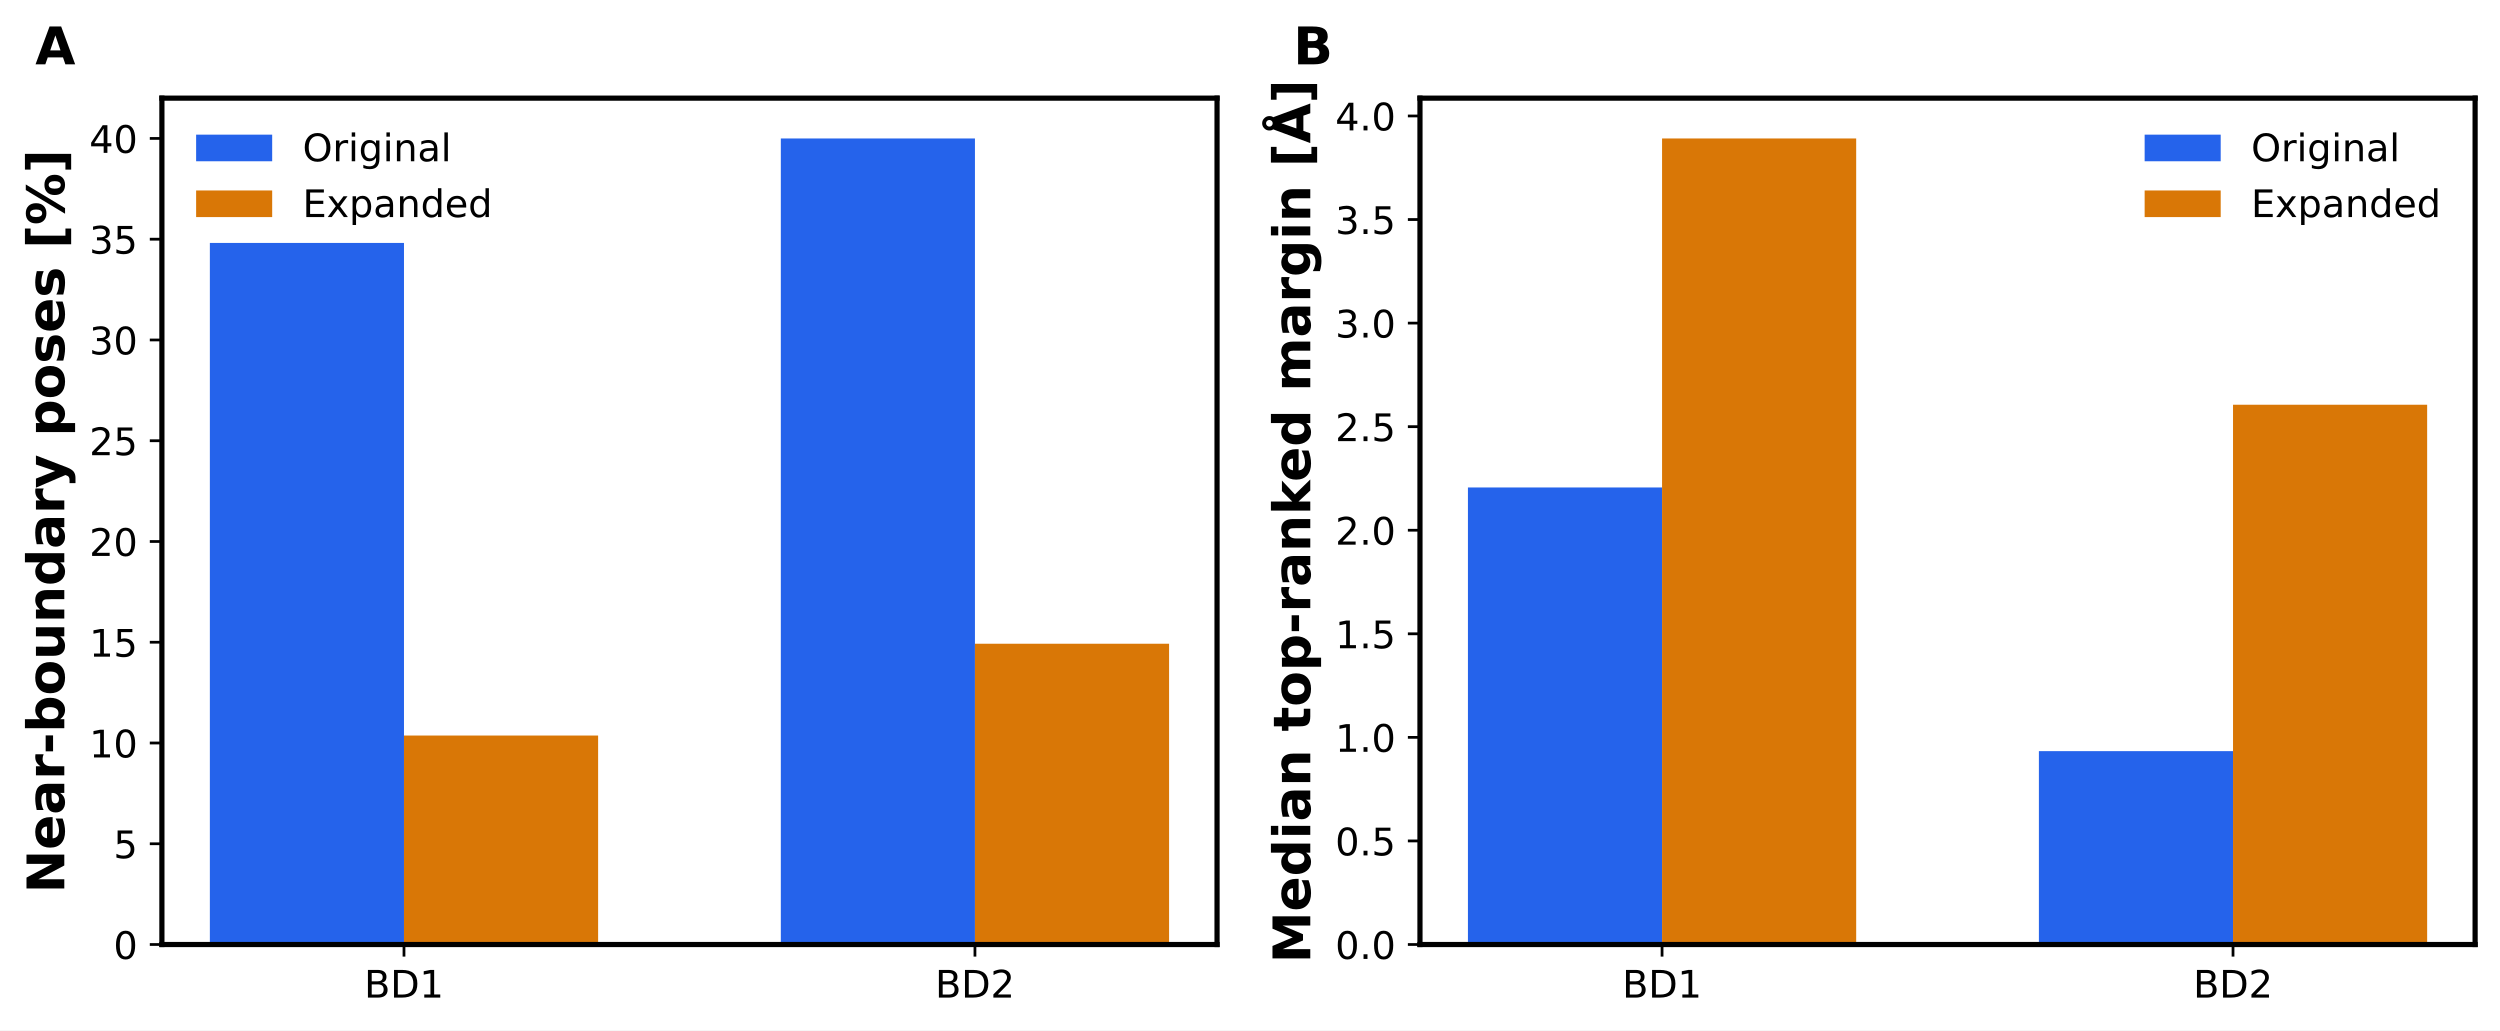
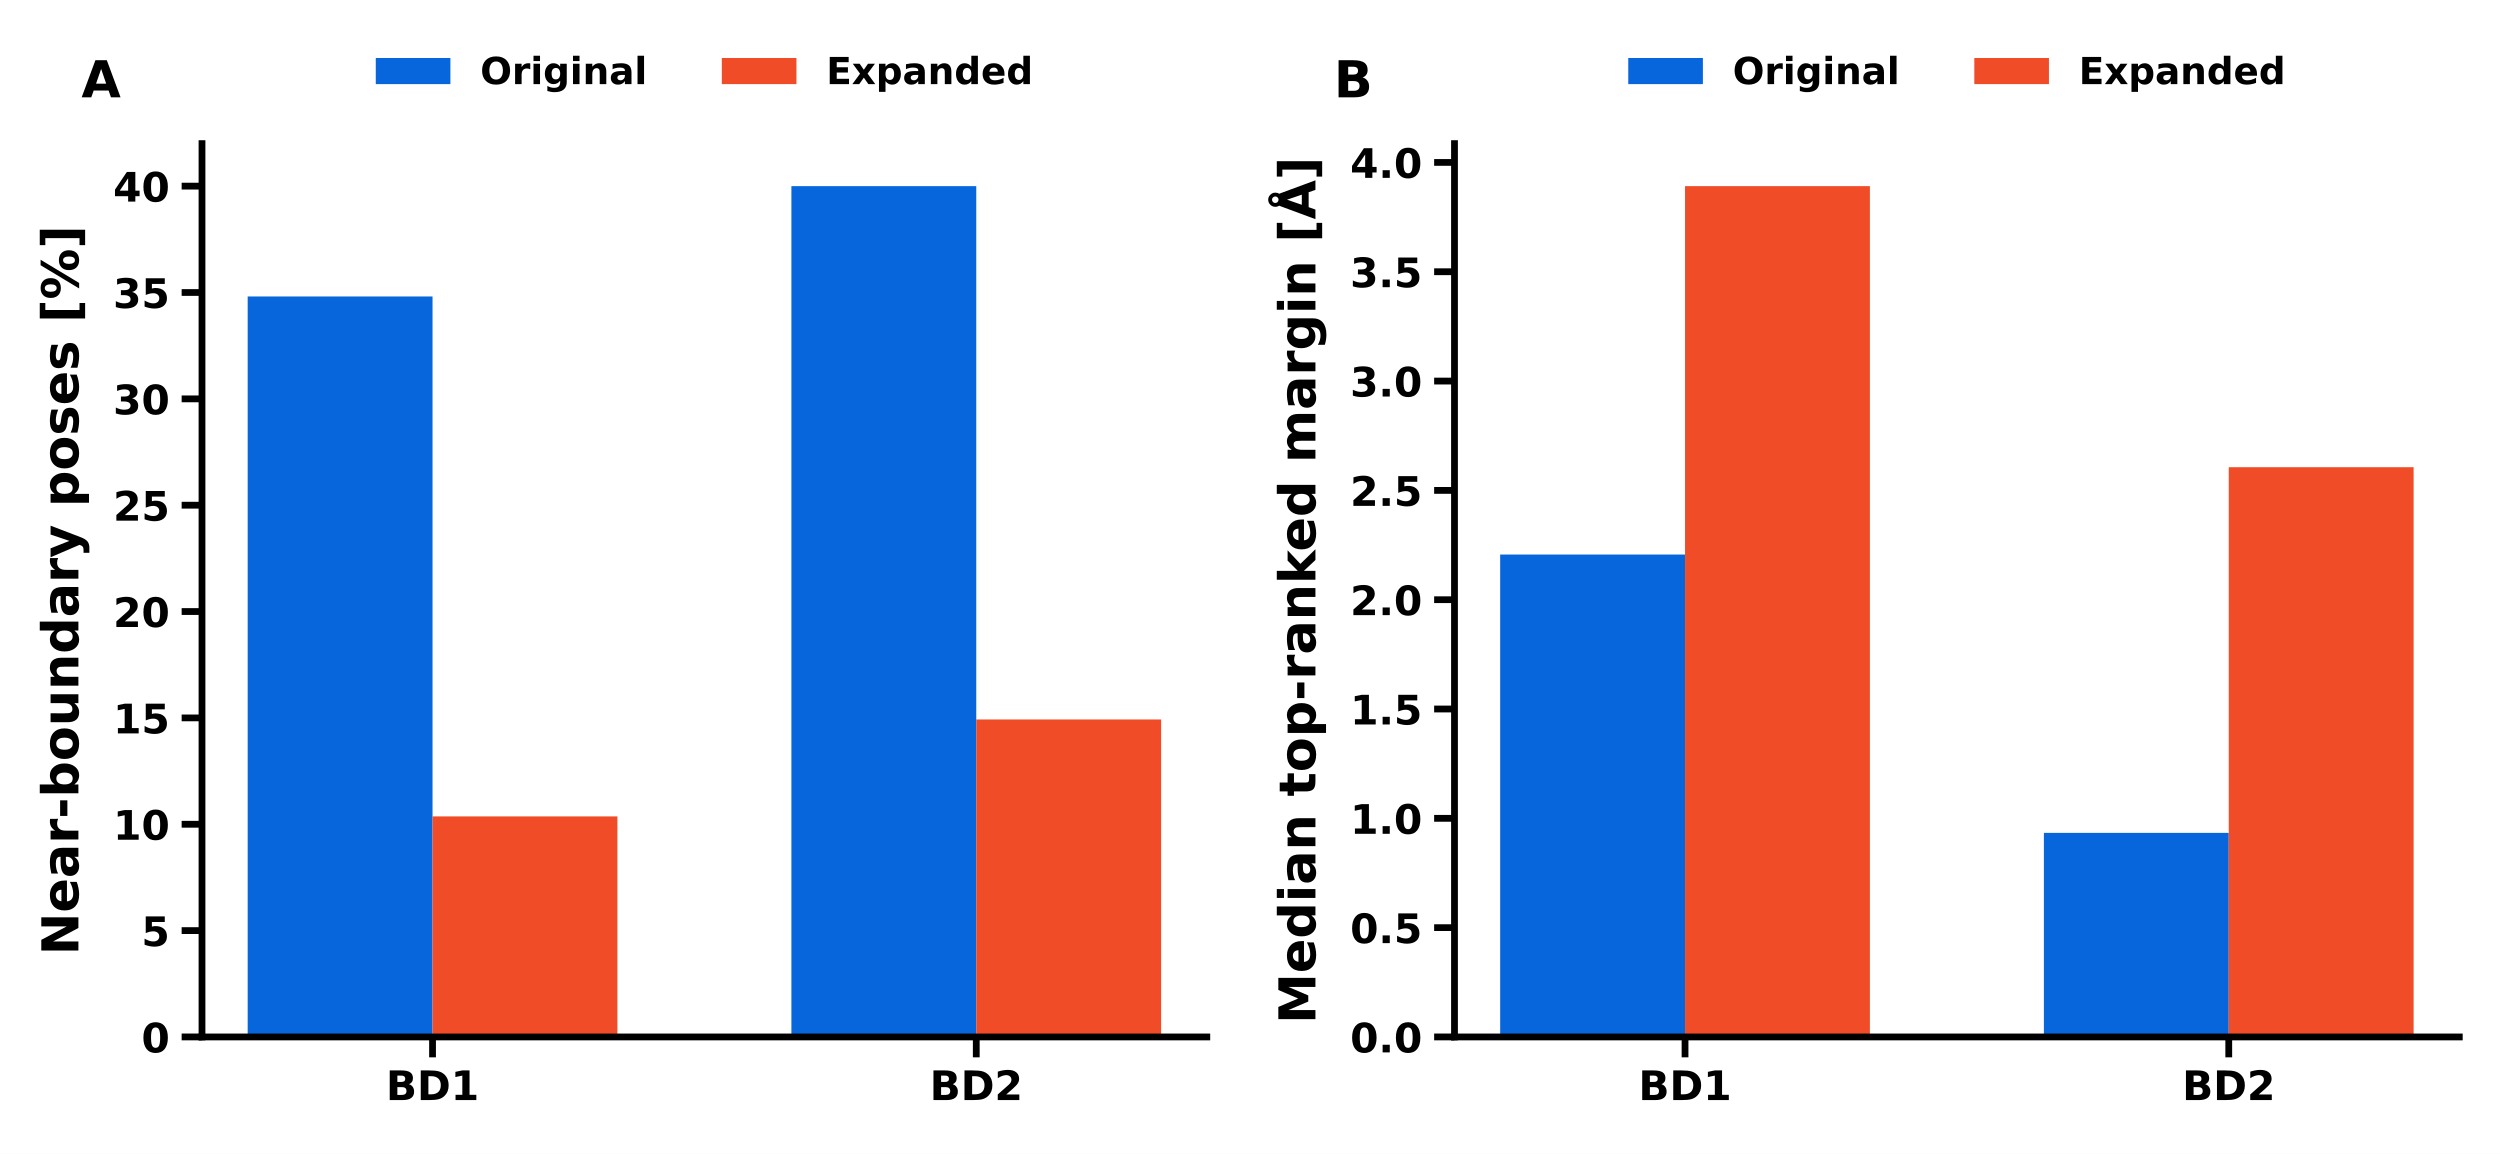
- <svg xmlns="http://www.w3.org/2000/svg" xmlns:xlink="http://www.w3.org/1999/xlink" width="723.162pt" height="298.061pt" viewBox="0 0 723.162 298.061" version="1.1">
+ <svg xmlns="http://www.w3.org/2000/svg" xmlns:xlink="http://www.w3.org/1999/xlink" width="737.008pt" height="340.157pt" viewBox="0 0 737.008 340.157" version="1.1">
  <defs>
    <style type="text/css">*{stroke-linejoin: round; stroke-linecap: butt}</style>
  </defs>
  <g id="figure_1">
    <g id="patch_1">
-       <path d="M 0 298.061  L 723.162 298.061  L 723.162 0  L 0 0  z " style="fill: #ffffff" />
+       <path d="M 0 340.157  L 737.008 340.157  L 737.008 0  L 0 0  z " style="fill: #ffffff" />
    </g>
    <g id="axes_1">
      <g id="patch_2">
-         <path d="M 46.832 273.215  L 352.047 273.215  L 352.047 28.391  L 46.832 28.391  z " style="fill: #ffffff" />
+         <path d="M 59.55 305.697  L 355.769 305.697  L 355.769 42.338  L 59.55 42.338  z " style="fill: #ffffff" />
      </g>
      <g id="patch_3">
-         <path d="M 60.705 273.215  L 116.86 273.215  L 116.86 70.274  L 60.705 70.274  z " clip-path="url(#pecf77f68ff)" style="fill: #2563eb" />
+         <path d="M 73.014 305.697  L 127.514 305.697  L 127.514 87.393  L 73.014 87.393  z " clip-path="url(#p583eabe3ab)" style="fill: #0866dd" />
      </g>
      <g id="patch_4">
-         <path d="M 225.865 273.215  L 282.019 273.215  L 282.019 40.049  L 225.865 40.049  z " clip-path="url(#pecf77f68ff)" style="fill: #2563eb" />
+         <path d="M 233.306 305.697  L 287.805 305.697  L 287.805 54.879  L 233.306 54.879  z " clip-path="url(#p583eabe3ab)" style="fill: #0866dd" />
      </g>
      <g id="patch_5">
-         <path d="M 116.86 273.215  L 173.014 273.215  L 173.014 212.764  L 116.86 212.764  z " clip-path="url(#pecf77f68ff)" style="fill: #d97706" />
+         <path d="M 127.514 305.697  L 182.013 305.697  L 182.013 240.671  L 127.514 240.671  z " clip-path="url(#p583eabe3ab)" style="fill: #f04c28" />
      </g>
      <g id="patch_6">
-         <path d="M 282.019 273.215  L 338.173 273.215  L 338.173 186.213  L 282.019 186.213  z " clip-path="url(#pecf77f68ff)" style="fill: #d97706" />
+         <path d="M 287.805 305.697  L 342.304 305.697  L 342.304 212.109  L 287.805 212.109  z " clip-path="url(#p583eabe3ab)" style="fill: #f04c28" />
      </g>
      <g id="matplotlib.axis_1">
        <g id="xtick_1">
          <g id="line2d_1">
            <defs>
-               <path id="m5eeada093e" d="M 0 0  L 0 3.5  " style="stroke: #000000; stroke-width: 0.8" />
+               <path id="m8e71946337" d="M 0 0  L 0 6  " style="stroke: #000000; stroke-width: 2" />
            </defs>
            <g>
-               <use xlink:href="#m5eeada093e" x="116.86" y="273.215" style="stroke: #000000; stroke-width: 0.8" />
+               <use xlink:href="#m8e71946337" x="127.514" y="305.697" style="stroke: #000000; stroke-width: 2" />
            </g>
          </g>
          <g id="text_1">
-             <text style="font-size: 11px; font-family: 'DejaVu Sans'; text-anchor: middle" x="116.86" y="288.573" transform="rotate(-0 116.8596 288.5732)">BD1</text>
+             <text style="font-weight: 700; font-size: 12px; font-family: 'DejaVu Sans'; text-anchor: middle" x="127.514" y="324.316" transform="rotate(-0 127.5137 324.3156)">BD1</text>
          </g>
        </g>
        <g id="xtick_2">
          <g id="line2d_2">
            <g>
-               <use xlink:href="#m5eeada093e" x="282.019" y="273.215" style="stroke: #000000; stroke-width: 0.8" />
+               <use xlink:href="#m8e71946337" x="287.805" y="305.697" style="stroke: #000000; stroke-width: 2" />
            </g>
          </g>
          <g id="text_2">
-             <text style="font-size: 11px; font-family: 'DejaVu Sans'; text-anchor: middle" x="282.019" y="288.573" transform="rotate(-0 282.0192 288.5732)">BD2</text>
+             <text style="font-weight: 700; font-size: 12px; font-family: 'DejaVu Sans'; text-anchor: middle" x="287.805" y="324.316" transform="rotate(-0 287.8053 324.3156)">BD2</text>
          </g>
        </g>
      </g>
      <g id="matplotlib.axis_2">
        <g id="ytick_1">
          <g id="line2d_3">
            <defs>
-               <path id="m5e3b6353e1" d="M 0 0  L -3.5 0  " style="stroke: #000000; stroke-width: 0.8" />
+               <path id="m35de0101f8" d="M 0 0  L -6 0  " style="stroke: #000000; stroke-width: 2" />
            </defs>
            <g>
-               <use xlink:href="#m5e3b6353e1" x="46.832" y="273.215" style="stroke: #000000; stroke-width: 0.8" />
+               <use xlink:href="#m35de0101f8" x="59.55" y="305.697" style="stroke: #000000; stroke-width: 2" />
            </g>
          </g>
          <g id="text_3">
-             <text style="font-size: 11px; font-family: 'DejaVu Sans'; text-anchor: end" x="39.832" y="277.394" transform="rotate(-0 39.83187 277.3941)">0</text>
+             <text style="font-weight: 700; font-size: 12px; font-family: 'DejaVu Sans'; text-anchor: end" x="50.05" y="310.257" transform="rotate(-0 50.05 310.2565)">0</text>
          </g>
        </g>
        <g id="ytick_2">
          <g id="line2d_4">
            <g>
-               <use xlink:href="#m5e3b6353e1" x="46.832" y="244.069" style="stroke: #000000; stroke-width: 0.8" />
+               <use xlink:href="#m35de0101f8" x="59.55" y="274.345" style="stroke: #000000; stroke-width: 2" />
            </g>
          </g>
          <g id="text_4">
-             <text style="font-size: 11px; font-family: 'DejaVu Sans'; text-anchor: end" x="39.832" y="248.248" transform="rotate(-0 39.83187 248.2483)">5</text>
+             <text style="font-weight: 700; font-size: 12px; font-family: 'DejaVu Sans'; text-anchor: end" x="50.05" y="278.904" transform="rotate(-0 50.05 278.9043)">5</text>
          </g>
        </g>
        <g id="ytick_3">
          <g id="line2d_5">
            <g>
-               <use xlink:href="#m5e3b6353e1" x="46.832" y="214.923" style="stroke: #000000; stroke-width: 0.8" />
+               <use xlink:href="#m35de0101f8" x="59.55" y="242.993" style="stroke: #000000; stroke-width: 2" />
            </g>
          </g>
          <g id="text_5">
-             <text style="font-size: 11px; font-family: 'DejaVu Sans'; text-anchor: end" x="39.832" y="219.103" transform="rotate(-0 39.83187 219.1026)">10</text>
+             <text style="font-weight: 700; font-size: 12px; font-family: 'DejaVu Sans'; text-anchor: end" x="50.05" y="247.552" transform="rotate(-0 50.05 247.552)">10</text>
          </g>
        </g>
        <g id="ytick_4">
          <g id="line2d_6">
            <g>
-               <use xlink:href="#m5e3b6353e1" x="46.832" y="185.778" style="stroke: #000000; stroke-width: 0.8" />
+               <use xlink:href="#m35de0101f8" x="59.55" y="211.641" style="stroke: #000000; stroke-width: 2" />
            </g>
          </g>
          <g id="text_6">
-             <text style="font-size: 11px; font-family: 'DejaVu Sans'; text-anchor: end" x="39.832" y="189.957" transform="rotate(-0 39.83187 189.9568)">15</text>
+             <text style="font-weight: 700; font-size: 12px; font-family: 'DejaVu Sans'; text-anchor: end" x="50.05" y="216.2" transform="rotate(-0 50.05 216.1997)">15</text>
          </g>
        </g>
        <g id="ytick_5">
          <g id="line2d_7">
            <g>
-               <use xlink:href="#m5e3b6353e1" x="46.832" y="156.632" style="stroke: #000000; stroke-width: 0.8" />
+               <use xlink:href="#m35de0101f8" x="59.55" y="180.288" style="stroke: #000000; stroke-width: 2" />
            </g>
          </g>
          <g id="text_7">
-             <text style="font-size: 11px; font-family: 'DejaVu Sans'; text-anchor: end" x="39.832" y="160.811" transform="rotate(-0 39.83187 160.8111)">20</text>
+             <text style="font-weight: 700; font-size: 12px; font-family: 'DejaVu Sans'; text-anchor: end" x="50.05" y="184.847" transform="rotate(-0 50.05 184.8475)">20</text>
          </g>
        </g>
        <g id="ytick_6">
          <g id="line2d_8">
            <g>
-               <use xlink:href="#m5e3b6353e1" x="46.832" y="127.486" style="stroke: #000000; stroke-width: 0.8" />
+               <use xlink:href="#m35de0101f8" x="59.55" y="148.936" style="stroke: #000000; stroke-width: 2" />
            </g>
          </g>
          <g id="text_8">
-             <text style="font-size: 11px; font-family: 'DejaVu Sans'; text-anchor: end" x="39.832" y="131.665" transform="rotate(-0 39.83187 131.6653)">25</text>
+             <text style="font-weight: 700; font-size: 12px; font-family: 'DejaVu Sans'; text-anchor: end" x="50.05" y="153.495" transform="rotate(-0 50.05 153.4952)">25</text>
          </g>
        </g>
        <g id="ytick_7">
          <g id="line2d_9">
            <g>
-               <use xlink:href="#m5e3b6353e1" x="46.832" y="98.34" style="stroke: #000000; stroke-width: 0.8" />
+               <use xlink:href="#m35de0101f8" x="59.55" y="117.584" style="stroke: #000000; stroke-width: 2" />
            </g>
          </g>
          <g id="text_9">
-             <text style="font-size: 11px; font-family: 'DejaVu Sans'; text-anchor: end" x="39.832" y="102.52" transform="rotate(-0 39.83187 102.5196)">30</text>
+             <text style="font-weight: 700; font-size: 12px; font-family: 'DejaVu Sans'; text-anchor: end" x="50.05" y="122.143" transform="rotate(-0 50.05 122.1429)">30</text>
          </g>
        </g>
        <g id="ytick_8">
          <g id="line2d_10">
            <g>
-               <use xlink:href="#m5e3b6353e1" x="46.832" y="69.195" style="stroke: #000000; stroke-width: 0.8" />
+               <use xlink:href="#m35de0101f8" x="59.55" y="86.232" style="stroke: #000000; stroke-width: 2" />
            </g>
          </g>
          <g id="text_10">
-             <text style="font-size: 11px; font-family: 'DejaVu Sans'; text-anchor: end" x="39.832" y="73.374" transform="rotate(-0 39.83187 73.37382)">35</text>
+             <text style="font-weight: 700; font-size: 12px; font-family: 'DejaVu Sans'; text-anchor: end" x="50.05" y="90.791" transform="rotate(-0 50.05 90.79066)">35</text>
          </g>
        </g>
        <g id="ytick_9">
          <g id="line2d_11">
            <g>
-               <use xlink:href="#m5e3b6353e1" x="46.832" y="40.049" style="stroke: #000000; stroke-width: 0.8" />
+               <use xlink:href="#m35de0101f8" x="59.55" y="54.879" style="stroke: #000000; stroke-width: 2" />
            </g>
          </g>
          <g id="text_11">
-             <text style="font-size: 11px; font-family: 'DejaVu Sans'; text-anchor: end" x="39.832" y="44.228" transform="rotate(-0 39.83187 44.22807)">40</text>
+             <text style="font-weight: 700; font-size: 12px; font-family: 'DejaVu Sans'; text-anchor: end" x="50.05" y="59.438" transform="rotate(-0 50.05 59.43839)">40</text>
          </g>
        </g>
        <g id="text_12">
-           <text style="font-weight: 700; font-size: 15px; font-family: 'DejaVu Sans'; text-anchor: middle" x="18.598" y="150.803" transform="rotate(-90 18.59766 150.8028)">Near-boundary poses [%]</text>
+           <text style="font-weight: 700; font-size: 15px; font-family: 'DejaVu Sans'; text-anchor: middle" x="23.115" y="174.018" transform="rotate(-90 23.11453 174.018)">Near-boundary poses [%]</text>
        </g>
      </g>
      <g id="patch_7">
-         <path d="M 46.832 273.215  L 46.832 28.391  " style="fill: none; stroke: #000000; stroke-width: 1.5; stroke-linejoin: miter; stroke-linecap: square" />
+         <path d="M 59.55 305.697  L 59.55 42.338  " style="fill: none; stroke: #000000; stroke-width: 2; stroke-linejoin: miter; stroke-linecap: square" />
      </g>
      <g id="patch_8">
-         <path d="M 352.047 273.215  L 352.047 28.391  " style="fill: none; stroke: #000000; stroke-width: 1.5; stroke-linejoin: miter; stroke-linecap: square" />
-       </g>
-       <g id="patch_9">
-         <path d="M 46.832 273.215  L 352.047 273.215  " style="fill: none; stroke: #000000; stroke-width: 1.5; stroke-linejoin: miter; stroke-linecap: square" />
-       </g>
-       <g id="patch_10">
-         <path d="M 46.832 28.391  L 352.047 28.391  " style="fill: none; stroke: #000000; stroke-width: 1.5; stroke-linejoin: miter; stroke-linecap: square" />
+         <path d="M 59.55 305.697  L 355.769 305.697  " style="fill: none; stroke: #000000; stroke-width: 2; stroke-linejoin: miter; stroke-linecap: square" />
      </g>
      <g id="text_13">
-         <text style="font-weight: 700; font-size: 15px; font-family: 'DejaVu Sans'; text-anchor: start" x="10.206" y="18.598" transform="rotate(-0 10.20608 18.59766)">A</text>
+         <text style="font-weight: 700; font-size: 15px; font-family: 'DejaVu Sans'; text-anchor: start" x="24.004" y="28.685" transform="rotate(-0 24.00373 28.68453)">A</text>
      </g>
      <g id="legend_1">
-         <g id="patch_11">
-           <path d="M 56.732 46.649  L 78.732 46.649  L 78.732 38.949  L 56.732 38.949  z " style="fill: #2563eb" />
+         <g id="patch_9">
+           <path d="M 110.779 24.798  L 132.779 24.798  L 132.779 17.098  L 110.779 17.098  z " style="fill: #0866dd" />
        </g>
        <g id="text_14">
-           <text style="font-size: 11px; font-family: 'DejaVu Sans'; text-anchor: start" x="87.532" y="46.649" transform="rotate(-0 87.53187 46.64891)">Original</text>
-         </g>
-         <g id="patch_12">
-           <path d="M 56.732 62.795  L 78.732 62.795  L 78.732 55.095  L 56.732 55.095  z " style="fill: #d97706" />
+           <text style="font-weight: 700; font-size: 11px; font-family: 'DejaVu Sans'; text-anchor: start" x="141.579" y="24.798" transform="rotate(-0 141.5787 24.79765)">Original</text>
+         </g>
+         <g id="patch_10">
+           <path d="M 212.795 24.798  L 234.795 24.798  L 234.795 17.098  L 212.795 17.098  z " style="fill: #f04c28" />
        </g>
        <g id="text_15">
-           <text style="font-size: 11px; font-family: 'DejaVu Sans'; text-anchor: start" x="87.532" y="62.795" transform="rotate(-0 87.53187 62.79485)">Expanded</text>
+           <text style="font-weight: 700; font-size: 11px; font-family: 'DejaVu Sans'; text-anchor: start" x="243.595" y="24.798" transform="rotate(-0 243.5951 24.79765)">Expanded</text>
        </g>
      </g>
    </g>
    <g id="axes_2">
+       <g id="patch_11">
+         <path d="M 428.789 305.697  L 725.008 305.697  L 725.008 42.338  L 428.789 42.338  z " style="fill: #ffffff" />
+       </g>
+       <g id="patch_12">
+         <path d="M 442.253 305.697  L 496.753 305.697  L 496.753 163.482  L 442.253 163.482  z " clip-path="url(#p6b3bb23ab2)" style="fill: #0866dd" />
+       </g>
      <g id="patch_13">
-         <path d="M 410.747 273.215  L 715.962 273.215  L 715.962 28.391  L 410.747 28.391  z " style="fill: #ffffff" />
+         <path d="M 602.545 305.697  L 657.044 305.697  L 657.044 245.531  L 602.545 245.531  z " clip-path="url(#p6b3bb23ab2)" style="fill: #0866dd" />
      </g>
      <g id="patch_14">
-         <path d="M 424.62 273.215  L 480.775 273.215  L 480.775 141.009  L 424.62 141.009  z " clip-path="url(#pf5c507e324)" style="fill: #2563eb" />
+         <path d="M 496.753 305.697  L 551.252 305.697  L 551.252 54.879  L 496.753 54.879  z " clip-path="url(#p6b3bb23ab2)" style="fill: #f04c28" />
      </g>
      <g id="patch_15">
-         <path d="M 589.78 273.215  L 645.934 273.215  L 645.934 217.283  L 589.78 217.283  z " clip-path="url(#pf5c507e324)" style="fill: #2563eb" />
-       </g>
-       <g id="patch_16">
-         <path d="M 480.775 273.215  L 536.929 273.215  L 536.929 40.049  L 480.775 40.049  z " clip-path="url(#pf5c507e324)" style="fill: #d97706" />
-       </g>
-       <g id="patch_17">
-         <path d="M 645.934 273.215  L 702.088 273.215  L 702.088 117.072  L 645.934 117.072  z " clip-path="url(#pf5c507e324)" style="fill: #d97706" />
+         <path d="M 657.044 305.697  L 711.543 305.697  L 711.543 137.733  L 657.044 137.733  z " clip-path="url(#p6b3bb23ab2)" style="fill: #f04c28" />
      </g>
      <g id="matplotlib.axis_3">
        <g id="xtick_3">
          <g id="line2d_12">
            <g>
-               <use xlink:href="#m5eeada093e" x="480.775" y="273.215" style="stroke: #000000; stroke-width: 0.8" />
+               <use xlink:href="#m8e71946337" x="496.753" y="305.697" style="stroke: #000000; stroke-width: 2" />
            </g>
          </g>
          <g id="text_16">
-             <text style="font-size: 11px; font-family: 'DejaVu Sans'; text-anchor: middle" x="480.775" y="288.573" transform="rotate(-0 480.7746 288.5732)">BD1</text>
+             <text style="font-weight: 700; font-size: 12px; font-family: 'DejaVu Sans'; text-anchor: middle" x="496.753" y="324.316" transform="rotate(-0 496.7526 324.3156)">BD1</text>
          </g>
        </g>
        <g id="xtick_4">
          <g id="line2d_13">
            <g>
-               <use xlink:href="#m5eeada093e" x="645.934" y="273.215" style="stroke: #000000; stroke-width: 0.8" />
+               <use xlink:href="#m8e71946337" x="657.044" y="305.697" style="stroke: #000000; stroke-width: 2" />
            </g>
          </g>
          <g id="text_17">
-             <text style="font-size: 11px; font-family: 'DejaVu Sans'; text-anchor: middle" x="645.934" y="288.573" transform="rotate(-0 645.9342 288.5732)">BD2</text>
+             <text style="font-weight: 700; font-size: 12px; font-family: 'DejaVu Sans'; text-anchor: middle" x="657.044" y="324.316" transform="rotate(-0 657.0442 324.3156)">BD2</text>
          </g>
        </g>
      </g>
      <g id="matplotlib.axis_4">
        <g id="ytick_10">
          <g id="line2d_14">
            <g>
-               <use xlink:href="#m5e3b6353e1" x="410.747" y="273.215" style="stroke: #000000; stroke-width: 0.8" />
+               <use xlink:href="#m35de0101f8" x="428.789" y="305.697" style="stroke: #000000; stroke-width: 2" />
            </g>
          </g>
          <g id="text_18">
-             <text style="font-size: 11px; font-family: 'DejaVu Sans'; text-anchor: end" x="403.747" y="277.394" transform="rotate(-0 403.7469 277.3941)">0.0</text>
+             <text style="font-weight: 700; font-size: 12px; font-family: 'DejaVu Sans'; text-anchor: end" x="419.289" y="310.257" transform="rotate(-0 419.2889 310.2565)">0.0</text>
          </g>
        </g>
        <g id="ytick_11">
          <g id="line2d_15">
            <g>
-               <use xlink:href="#m5e3b6353e1" x="410.747" y="243.257" style="stroke: #000000; stroke-width: 0.8" />
+               <use xlink:href="#m35de0101f8" x="428.789" y="273.471" style="stroke: #000000; stroke-width: 2" />
            </g>
          </g>
          <g id="text_19">
-             <text style="font-size: 11px; font-family: 'DejaVu Sans'; text-anchor: end" x="403.747" y="247.436" transform="rotate(-0 403.7469 247.4357)">0.5</text>
+             <text style="font-weight: 700; font-size: 12px; font-family: 'DejaVu Sans'; text-anchor: end" x="419.289" y="278.03" transform="rotate(-0 419.2889 278.0301)">0.5</text>
          </g>
        </g>
        <g id="ytick_12">
          <g id="line2d_16">
            <g>
-               <use xlink:href="#m5e3b6353e1" x="410.747" y="213.298" style="stroke: #000000; stroke-width: 0.8" />
+               <use xlink:href="#m35de0101f8" x="428.789" y="241.245" style="stroke: #000000; stroke-width: 2" />
            </g>
          </g>
          <g id="text_20">
-             <text style="font-size: 11px; font-family: 'DejaVu Sans'; text-anchor: end" x="403.747" y="217.477" transform="rotate(-0 403.7469 217.4773)">1.0</text>
+             <text style="font-weight: 700; font-size: 12px; font-family: 'DejaVu Sans'; text-anchor: end" x="419.289" y="245.804" transform="rotate(-0 419.2889 245.8037)">1.0</text>
          </g>
        </g>
        <g id="ytick_13">
          <g id="line2d_17">
            <g>
-               <use xlink:href="#m5e3b6353e1" x="410.747" y="183.34" style="stroke: #000000; stroke-width: 0.8" />
+               <use xlink:href="#m35de0101f8" x="428.789" y="209.018" style="stroke: #000000; stroke-width: 2" />
            </g>
          </g>
          <g id="text_21">
-             <text style="font-size: 11px; font-family: 'DejaVu Sans'; text-anchor: end" x="403.747" y="187.519" transform="rotate(-0 403.7469 187.519)">1.5</text>
+             <text style="font-weight: 700; font-size: 12px; font-family: 'DejaVu Sans'; text-anchor: end" x="419.289" y="213.577" transform="rotate(-0 419.2889 213.5773)">1.5</text>
          </g>
        </g>
        <g id="ytick_14">
          <g id="line2d_18">
            <g>
-               <use xlink:href="#m5e3b6353e1" x="410.747" y="153.381" style="stroke: #000000; stroke-width: 0.8" />
+               <use xlink:href="#m35de0101f8" x="428.789" y="176.792" style="stroke: #000000; stroke-width: 2" />
            </g>
          </g>
          <g id="text_22">
-             <text style="font-size: 11px; font-family: 'DejaVu Sans'; text-anchor: end" x="403.747" y="157.561" transform="rotate(-0 403.7469 157.5606)">2.0</text>
+             <text style="font-weight: 700; font-size: 12px; font-family: 'DejaVu Sans'; text-anchor: end" x="419.289" y="181.351" transform="rotate(-0 419.2889 181.3509)">2.0</text>
          </g>
        </g>
        <g id="ytick_15">
          <g id="line2d_19">
            <g>
-               <use xlink:href="#m5e3b6353e1" x="410.747" y="123.423" style="stroke: #000000; stroke-width: 0.8" />
+               <use xlink:href="#m35de0101f8" x="428.789" y="144.565" style="stroke: #000000; stroke-width: 2" />
            </g>
          </g>
          <g id="text_23">
-             <text style="font-size: 11px; font-family: 'DejaVu Sans'; text-anchor: end" x="403.747" y="127.602" transform="rotate(-0 403.7469 127.6022)">2.5</text>
+             <text style="font-weight: 700; font-size: 12px; font-family: 'DejaVu Sans'; text-anchor: end" x="419.289" y="149.124" transform="rotate(-0 419.2889 149.1245)">2.5</text>
          </g>
        </g>
        <g id="ytick_16">
          <g id="line2d_20">
            <g>
-               <use xlink:href="#m5e3b6353e1" x="410.747" y="93.465" style="stroke: #000000; stroke-width: 0.8" />
+               <use xlink:href="#m35de0101f8" x="428.789" y="112.339" style="stroke: #000000; stroke-width: 2" />
            </g>
          </g>
          <g id="text_24">
-             <text style="font-size: 11px; font-family: 'DejaVu Sans'; text-anchor: end" x="403.747" y="97.644" transform="rotate(-0 403.7469 97.64385)">3.0</text>
+             <text style="font-weight: 700; font-size: 12px; font-family: 'DejaVu Sans'; text-anchor: end" x="419.289" y="116.898" transform="rotate(-0 419.2889 116.8981)">3.0</text>
          </g>
        </g>
        <g id="ytick_17">
          <g id="line2d_21">
            <g>
-               <use xlink:href="#m5e3b6353e1" x="410.747" y="63.506" style="stroke: #000000; stroke-width: 0.8" />
+               <use xlink:href="#m35de0101f8" x="428.789" y="80.113" style="stroke: #000000; stroke-width: 2" />
            </g>
          </g>
          <g id="text_25">
-             <text style="font-size: 11px; font-family: 'DejaVu Sans'; text-anchor: end" x="403.747" y="67.685" transform="rotate(-0 403.7469 67.68548)">3.5</text>
+             <text style="font-weight: 700; font-size: 12px; font-family: 'DejaVu Sans'; text-anchor: end" x="419.289" y="84.672" transform="rotate(-0 419.2889 84.67167)">3.5</text>
          </g>
        </g>
        <g id="ytick_18">
          <g id="line2d_22">
            <g>
-               <use xlink:href="#m5e3b6353e1" x="410.747" y="33.548" style="stroke: #000000; stroke-width: 0.8" />
+               <use xlink:href="#m35de0101f8" x="428.789" y="47.886" style="stroke: #000000; stroke-width: 2" />
            </g>
          </g>
          <g id="text_26">
-             <text style="font-size: 11px; font-family: 'DejaVu Sans'; text-anchor: end" x="403.747" y="37.727" transform="rotate(-0 403.7469 37.7271)">4.0</text>
+             <text style="font-weight: 700; font-size: 12px; font-family: 'DejaVu Sans'; text-anchor: end" x="419.289" y="52.445" transform="rotate(-0 419.2889 52.44526)">4.0</text>
          </g>
        </g>
        <g id="text_27">
-           <text style="font-weight: 700; font-size: 15px; font-family: 'DejaVu Sans'; text-anchor: middle" x="379.017" y="150.803" transform="rotate(-90 379.0167 150.8028)">Median top-ranked margin [Å]</text>
-         </g>
-       </g>
-       <g id="patch_18">
-         <path d="M 410.747 273.215  L 410.747 28.391  " style="fill: none; stroke: #000000; stroke-width: 1.5; stroke-linejoin: miter; stroke-linecap: square" />
-       </g>
-       <g id="patch_19">
-         <path d="M 715.962 273.215  L 715.962 28.391  " style="fill: none; stroke: #000000; stroke-width: 1.5; stroke-linejoin: miter; stroke-linecap: square" />
-       </g>
-       <g id="patch_20">
-         <path d="M 410.747 273.215  L 715.962 273.215  " style="fill: none; stroke: #000000; stroke-width: 1.5; stroke-linejoin: miter; stroke-linecap: square" />
-       </g>
-       <g id="patch_21">
-         <path d="M 410.747 28.391  L 715.962 28.391  " style="fill: none; stroke: #000000; stroke-width: 1.5; stroke-linejoin: miter; stroke-linecap: square" />
+           <text style="font-weight: 700; font-size: 15px; font-family: 'DejaVu Sans'; text-anchor: middle" x="387.795" y="174.018" transform="rotate(-90 387.7953 174.018)">Median top-ranked margin [Å]</text>
+         </g>
+       </g>
+       <g id="patch_16">
+         <path d="M 428.789 305.697  L 428.789 42.338  " style="fill: none; stroke: #000000; stroke-width: 2; stroke-linejoin: miter; stroke-linecap: square" />
+       </g>
+       <g id="patch_17">
+         <path d="M 428.789 305.697  L 725.008 305.697  " style="fill: none; stroke: #000000; stroke-width: 2; stroke-linejoin: miter; stroke-linecap: square" />
      </g>
      <g id="text_28">
-         <text style="font-weight: 700; font-size: 15px; font-family: 'DejaVu Sans'; text-anchor: start" x="374.121" y="18.598" transform="rotate(-0 374.1211 18.59766)">B</text>
+         <text style="font-weight: 700; font-size: 15px; font-family: 'DejaVu Sans'; text-anchor: start" x="393.243" y="28.685" transform="rotate(-0 393.2427 28.68453)">B</text>
      </g>
      <g id="legend_2">
-         <g id="patch_22">
-           <path d="M 620.37 46.649  L 642.37 46.649  L 642.37 38.949  L 620.37 38.949  z " style="fill: #2563eb" />
+         <g id="patch_18">
+           <path d="M 480.018 24.798  L 502.018 24.798  L 502.018 17.098  L 480.018 17.098  z " style="fill: #0866dd" />
        </g>
        <g id="text_29">
-           <text style="font-size: 11px; font-family: 'DejaVu Sans'; text-anchor: start" x="651.17" y="46.649" transform="rotate(-0 651.1702 46.64891)">Original</text>
-         </g>
-         <g id="patch_23">
-           <path d="M 620.37 62.795  L 642.37 62.795  L 642.37 55.095  L 620.37 55.095  z " style="fill: #d97706" />
+           <text style="font-weight: 700; font-size: 11px; font-family: 'DejaVu Sans'; text-anchor: start" x="510.818" y="24.798" transform="rotate(-0 510.8176 24.79765)">Original</text>
+         </g>
+         <g id="patch_19">
+           <path d="M 582.034 24.798  L 604.034 24.798  L 604.034 17.098  L 582.034 17.098  z " style="fill: #f04c28" />
        </g>
        <g id="text_30">
-           <text style="font-size: 11px; font-family: 'DejaVu Sans'; text-anchor: start" x="651.17" y="62.795" transform="rotate(-0 651.1702 62.79485)">Expanded</text>
+           <text style="font-weight: 700; font-size: 11px; font-family: 'DejaVu Sans'; text-anchor: start" x="612.834" y="24.798" transform="rotate(-0 612.834 24.79765)">Expanded</text>
        </g>
      </g>
    </g>
  </g>
  <defs>
-     <clipPath id="pecf77f68ff">
-       <rect x="46.832" y="28.391" width="305.215" height="244.824" />
+     <clipPath id="p583eabe3ab">
+       <rect x="59.55" y="42.338" width="296.219" height="263.359" />
    </clipPath>
-     <clipPath id="pf5c507e324">
-       <rect x="410.747" y="28.391" width="305.215" height="244.824" />
+     <clipPath id="p6b3bb23ab2">
+       <rect x="428.789" y="42.338" width="296.219" height="263.359" />
    </clipPath>
  </defs>
</svg>
